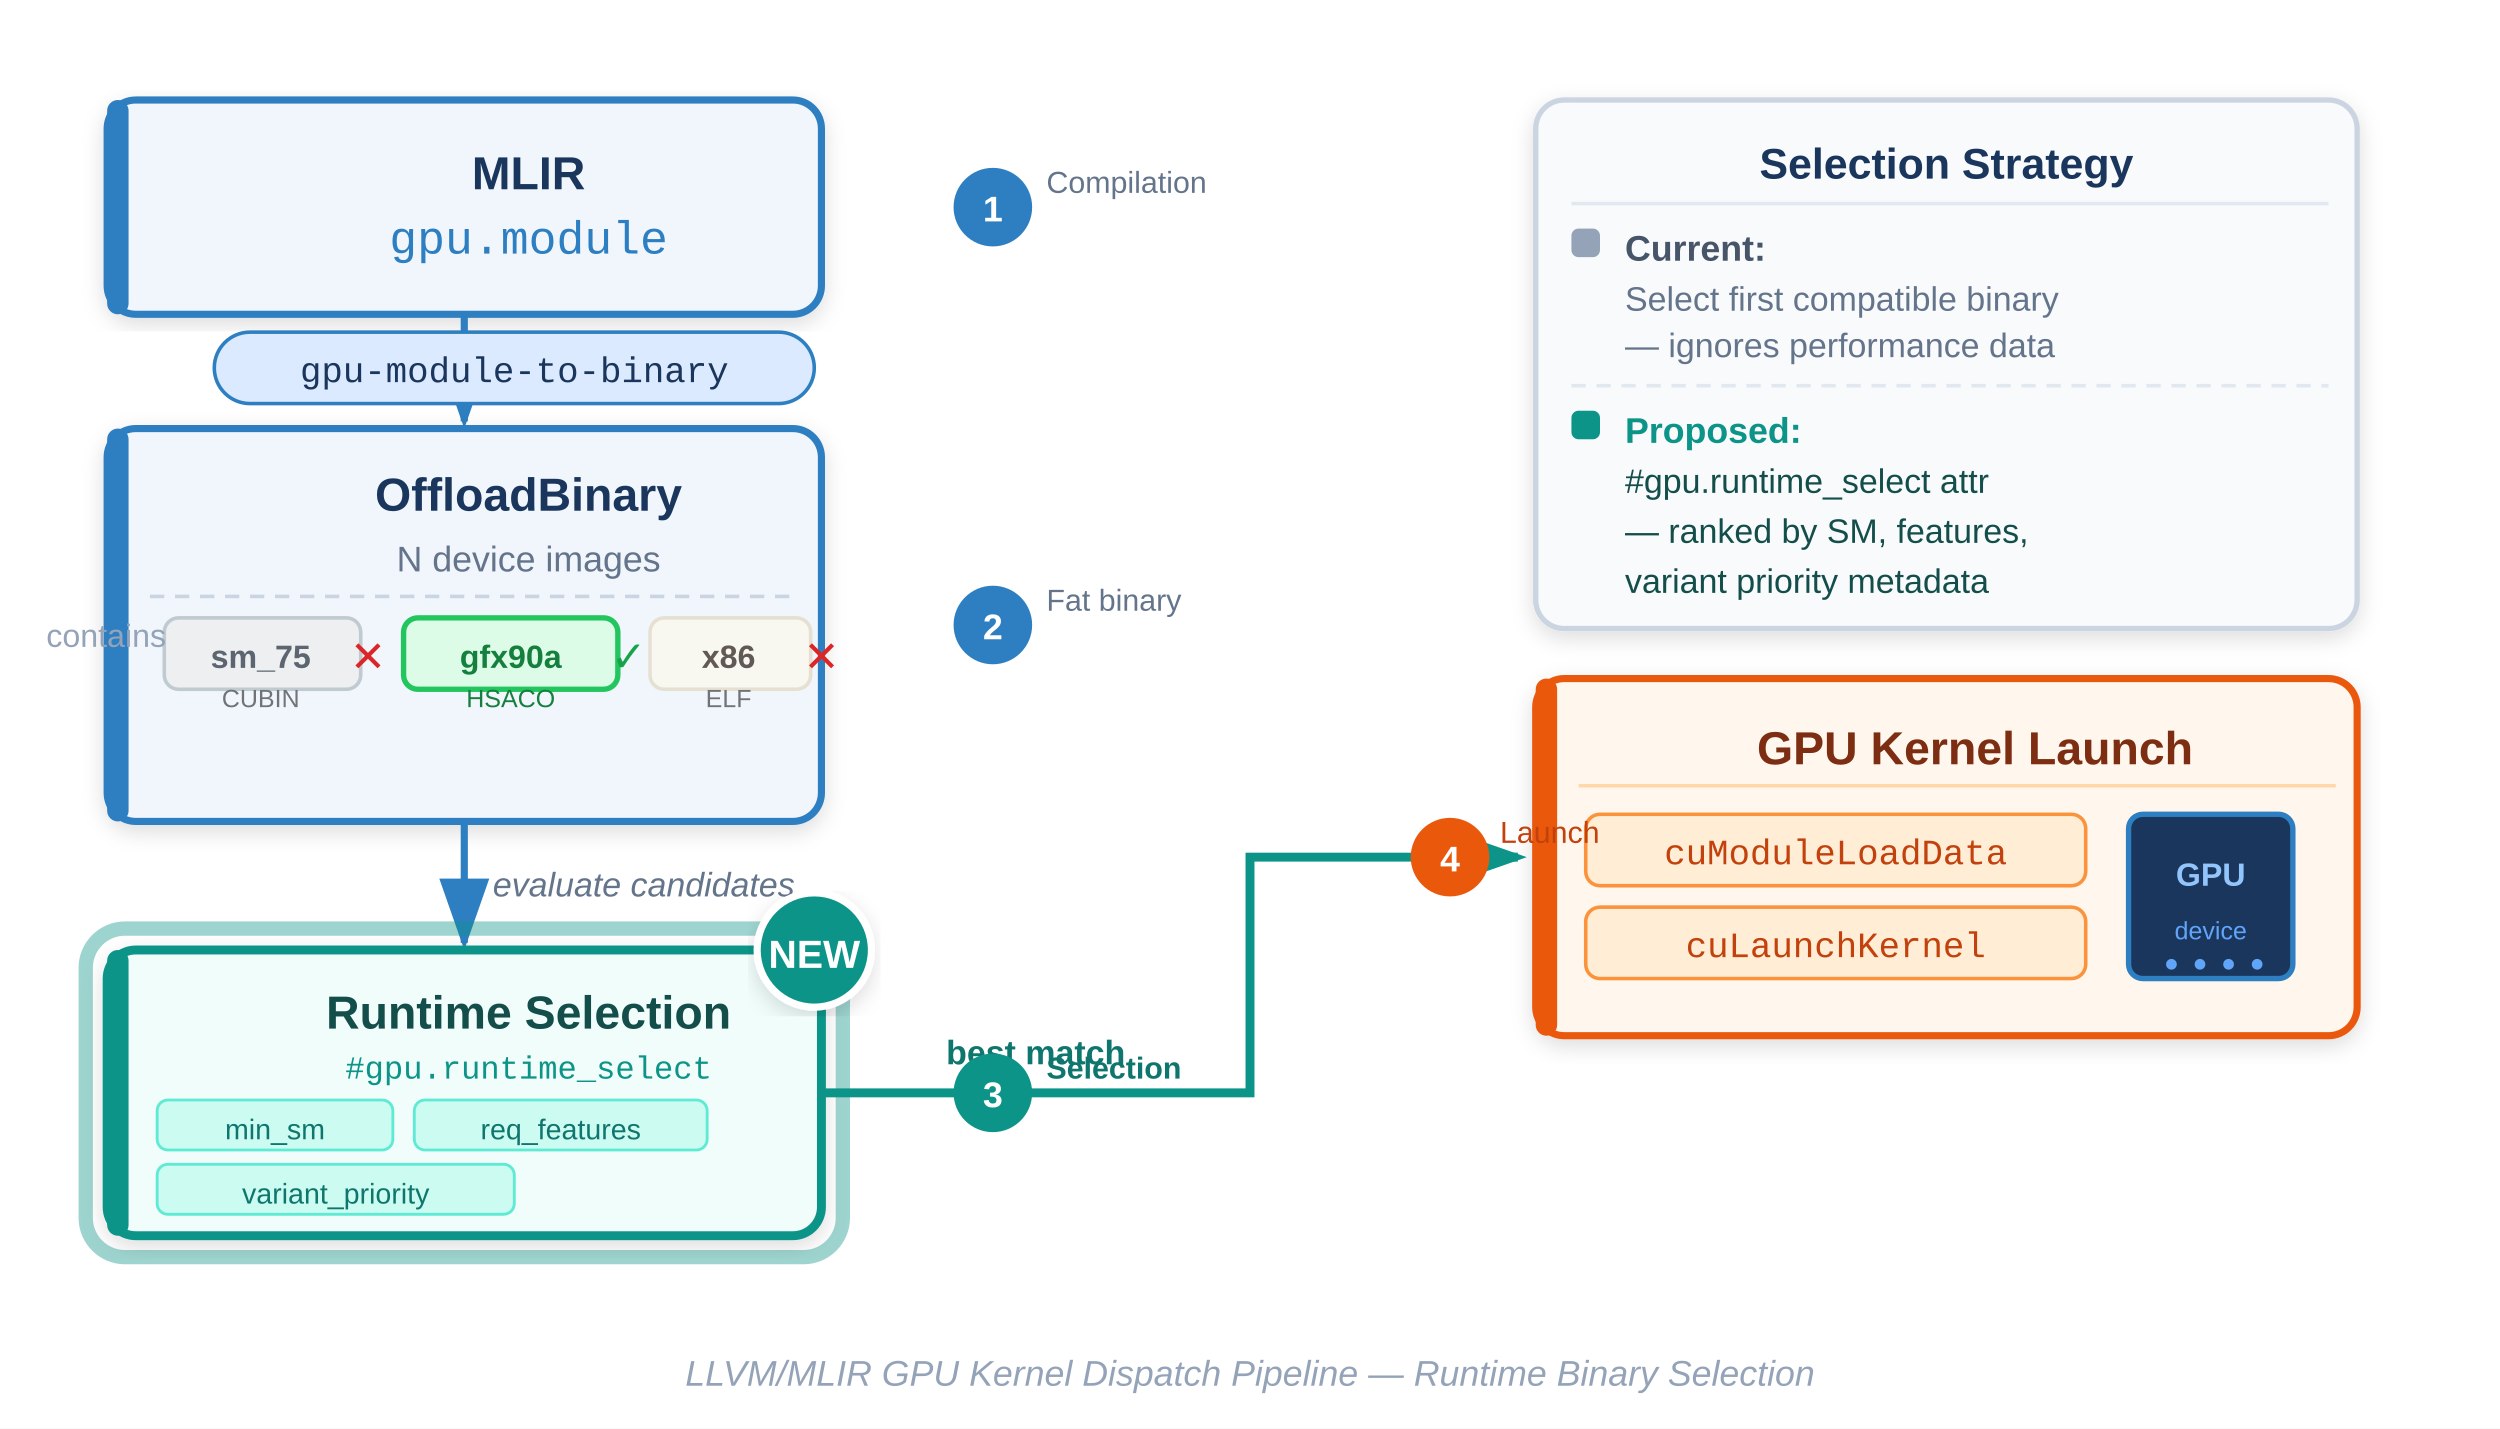
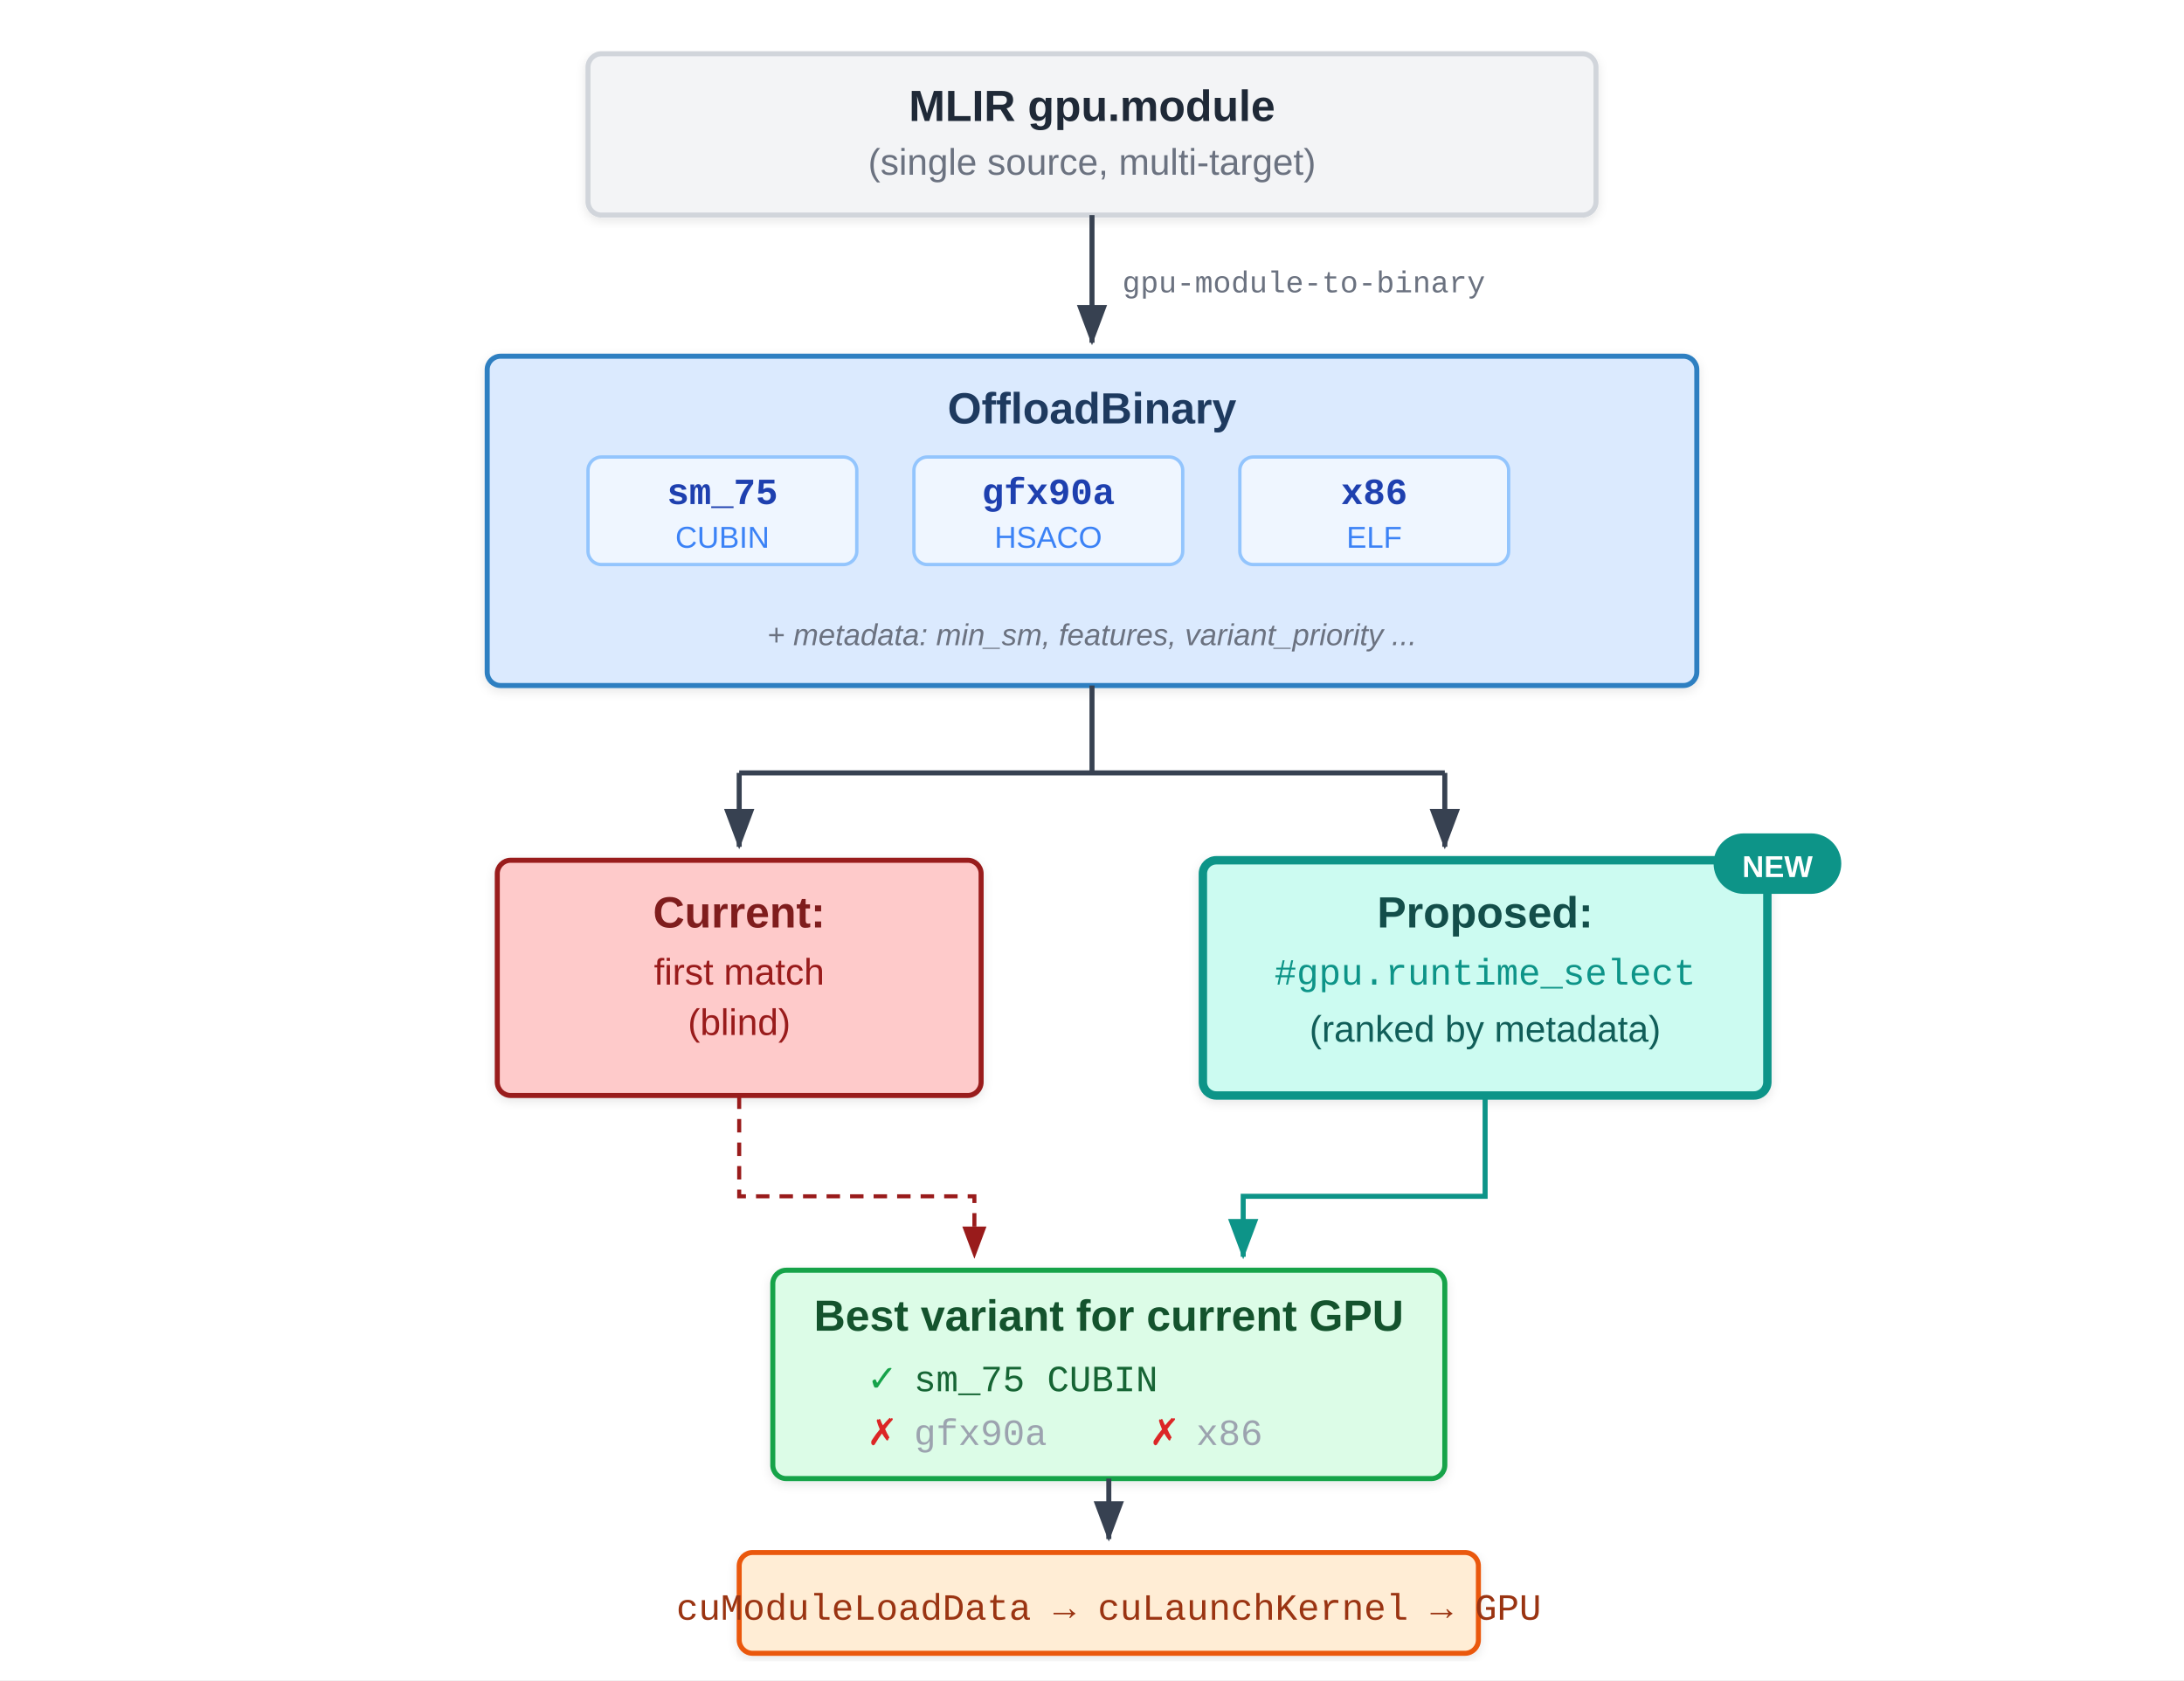
- <svg xmlns="http://www.w3.org/2000/svg" viewBox="0 0 700 400" width="700" height="400" font-family="Arial, Helvetica, sans-serif">
+ <svg xmlns="http://www.w3.org/2000/svg" viewBox="0 0 650 500" width="650" height="500" font-family="Arial, Helvetica, sans-serif">
  <defs>
-     <filter id="shadow" x="-8%" y="-8%" width="116%" height="116%">
-       <feDropShadow dx="0" dy="2" stdDeviation="3" flood-color="#00000022" />
+     <filter id="ds" x="-4%" y="-4%" width="108%" height="112%">
+       <feDropShadow dx="0" dy="1" stdDeviation="1.5" flood-color="rgba(0,0,0,0.1)" />
    </filter>
-     <filter id="desaturate">
-       <feColorMatrix type="saturate" values="0.15" />
-     </filter>
-     <marker id="arrow-blue" markerWidth="10" markerHeight="7" refX="9" refY="3.5" orient="auto">
-       <polygon points="0 0, 10 3.5, 0 7" fill="#2d7fc1" />
+     <marker id="ah" markerWidth="8" markerHeight="6" refX="7.5" refY="3" orient="auto">
+       <polygon points="0 0, 8 3, 0 6" fill="#374151" />
    </marker>
-     <marker id="arrow-teal" markerWidth="10" markerHeight="7" refX="9" refY="3.5" orient="auto">
-       <polygon points="0 0, 10 3.5, 0 7" fill="#0d9488" />
+     <marker id="ah-teal" markerWidth="8" markerHeight="6" refX="7.5" refY="3" orient="auto">
+       <polygon points="0 0, 8 3, 0 6" fill="#0d9488" />
    </marker>
-     <marker id="arrow-orange" markerWidth="10" markerHeight="7" refX="9" refY="3.5" orient="auto">
-       <polygon points="0 0, 10 3.5, 0 7" fill="#ea580c" />
-     </marker>
-     <marker id="arrow-dark" markerWidth="10" markerHeight="7" refX="9" refY="3.5" orient="auto">
-       <polygon points="0 0, 10 3.5, 0 7" fill="#1a365d" />
+     <marker id="ah-red" markerWidth="8" markerHeight="6" refX="7.5" refY="3" orient="auto">
+       <polygon points="0 0, 8 3, 0 6" fill="#991b1b" />
    </marker>
  </defs>
-   <rect width="700" height="400" fill="#ffffff" />
-   <g filter="url(#shadow)">
-     <rect x="30" y="28" width="200" height="60" rx="8" ry="8" fill="#f0f6fc" stroke="#2d7fc1" stroke-width="2" />
+   <rect width="650" height="500" fill="#ffffff" />
+   <g filter="url(#ds)">
+     <rect x="175" y="16" width="300" height="48" rx="4" ry="4" fill="#f3f4f6" stroke="#d1d5db" stroke-width="1.5" />
  </g>
-   <rect x="30" y="28" width="6" height="60" rx="3" ry="3" fill="#2d7fc1" />
-   <text x="148" y="53" text-anchor="middle" font-size="13" font-weight="bold" fill="#1a365d">MLIR</text>
-   <text x="148" y="71" text-anchor="middle" font-size="13" font-family="'Courier New', monospace" fill="#2d7fc1">gpu.module</text>
-   <line x1="130" y1="88" x2="130" y2="118" stroke="#2d7fc1" stroke-width="2" marker-end="url(#arrow-blue)" />
-   <rect x="60" y="93" width="168" height="20" rx="10" ry="10" fill="#dbeafe" stroke="#2d7fc1" stroke-width="1" />
-   <text x="144" y="107" text-anchor="middle" font-size="10" font-family="'Courier New', monospace" fill="#1a365d">gpu-module-to-binary</text>
-   <g filter="url(#shadow)">
-     <rect x="30" y="120" width="200" height="110" rx="8" ry="8" fill="#f0f6fc" stroke="#2d7fc1" stroke-width="2" />
+   <text x="325" y="36" text-anchor="middle" font-size="13" font-weight="bold" fill="#1f2937">MLIR gpu.module</text>
+   <text x="325" y="52" text-anchor="middle" font-size="11" fill="#6b7280">(single source, multi-target)</text>
+   <line x1="325" y1="64" x2="325" y2="102" stroke="#374151" stroke-width="1.5" marker-end="url(#ah)" />
+   <text x="334" y="87" font-size="9" fill="#6b7280" font-family="'Courier New', monospace">gpu-module-to-binary</text>
+   <g filter="url(#ds)">
+     <rect x="145" y="106" width="360" height="98" rx="4" ry="4" fill="#dbeafe" stroke="#2d7fc1" stroke-width="1.5" />
  </g>
-   <rect x="30" y="120" width="6" height="110" rx="3" ry="3" fill="#2d7fc1" />
-   <text x="148" y="143" text-anchor="middle" font-size="13" font-weight="bold" fill="#1a365d">OffloadBinary</text>
-   <text x="148" y="160" text-anchor="middle" font-size="10" fill="#64748b">N device images</text>
-   <line x1="42" y1="167" x2="224" y2="167" stroke="#cbd5e1" stroke-width="1" stroke-dasharray="4,3" />
-   <g filter="url(#desaturate)">
-     <rect x="46" y="173" width="55" height="20" rx="4" ry="4" fill="#e0f2fe" stroke="#7dd3fc" stroke-width="1" />
-     <text x="73" y="187" text-anchor="middle" font-size="9" font-weight="bold" fill="#0369a1">sm_75</text>
-     <text x="73" y="198" text-anchor="middle" font-size="7" fill="#64748b">CUBIN</text>
+   <text x="325" y="126" text-anchor="middle" font-size="13" font-weight="bold" fill="#1e3a5f">OffloadBinary</text>
+   <rect x="175" y="136" width="80" height="32" rx="4" ry="4" fill="#eff6ff" stroke="#93c5fd" stroke-width="1" />
+   <text x="215" y="150" text-anchor="middle" font-size="11" font-weight="bold" font-family="'Courier New', monospace" fill="#1e40af">sm_75</text>
+   <text x="215" y="163" text-anchor="middle" font-size="9" fill="#3b82f6">CUBIN</text>
+   <rect x="272" y="136" width="80" height="32" rx="4" ry="4" fill="#eff6ff" stroke="#93c5fd" stroke-width="1" />
+   <text x="312" y="150" text-anchor="middle" font-size="11" font-weight="bold" font-family="'Courier New', monospace" fill="#1e40af">gfx90a</text>
+   <text x="312" y="163" text-anchor="middle" font-size="9" fill="#3b82f6">HSACO</text>
+   <rect x="369" y="136" width="80" height="32" rx="4" ry="4" fill="#eff6ff" stroke="#93c5fd" stroke-width="1" />
+   <text x="409" y="150" text-anchor="middle" font-size="11" font-weight="bold" font-family="'Courier New', monospace" fill="#1e40af">x86</text>
+   <text x="409" y="163" text-anchor="middle" font-size="9" fill="#3b82f6">ELF</text>
+   <text x="325" y="192" text-anchor="middle" font-size="9" fill="#6b7280" font-style="italic">+ metadata: min_sm, features, variant_priority ...</text>
+   <line x1="325" y1="204" x2="325" y2="230" stroke="#374151" stroke-width="1.5" />
+   <line x1="220" y1="230" x2="430" y2="230" stroke="#374151" stroke-width="1.5" />
+   <line x1="220" y1="230" x2="220" y2="252" stroke="#374151" stroke-width="1.5" marker-end="url(#ah)" />
+   <line x1="430" y1="230" x2="430" y2="252" stroke="#374151" stroke-width="1.5" marker-end="url(#ah)" />
+   <g filter="url(#ds)">
+     <rect x="148" y="256" width="144" height="70" rx="4" ry="4" fill="#fecaca" stroke="#991b1b" stroke-width="1.5" />
  </g>
-   <text x="98" y="188" font-size="12" fill="#dc2626" font-weight="bold">✕</text>
-   <rect x="113" y="173" width="60" height="20" rx="4" ry="4" fill="#dcfce7" stroke="#22c55e" stroke-width="1.5" />
-   <text x="143" y="187" text-anchor="middle" font-size="9" font-weight="bold" fill="#15803d">gfx90a</text>
-   <text x="143" y="198" text-anchor="middle" font-size="7" fill="#15803d">HSACO</text>
-   <text x="171" y="188" font-size="12" fill="#16a34a" font-weight="bold">✓</text>
-   <g filter="url(#desaturate)">
-     <rect x="182" y="173" width="45" height="20" rx="4" ry="4" fill="#fef9c3" stroke="#fde047" stroke-width="1" />
-     <text x="204" y="187" text-anchor="middle" font-size="9" font-weight="bold" fill="#854d0e">x86</text>
-     <text x="204" y="198" text-anchor="middle" font-size="7" fill="#64748b">ELF</text>
+   <text x="220" y="276" text-anchor="middle" font-size="13" font-weight="bold" fill="#7f1d1d">Current:</text>
+   <text x="220" y="293" text-anchor="middle" font-size="11" fill="#991b1b">first match</text>
+   <text x="220" y="308" text-anchor="middle" font-size="11" fill="#991b1b">(blind)</text>
+   <g filter="url(#ds)">
+     <rect x="358" y="256" width="168" height="70" rx="4" ry="4" fill="#ccfbf1" stroke="#0d9488" stroke-width="2.5" />
  </g>
-   <text x="225" y="188" font-size="12" fill="#dc2626" font-weight="bold">✕</text>
-   <line x1="130" y1="230" x2="130" y2="264" stroke="#2d7fc1" stroke-width="2" marker-end="url(#arrow-blue)" />
-   <text x="138" y="251" font-size="9.5" fill="#64748b" font-style="italic">evaluate candidates</text>
-   <rect x="24" y="260" width="212" height="92" rx="11" ry="11" fill="none" stroke="#0d948866" stroke-width="4" />
-   <g filter="url(#shadow)">
-     <rect x="30" y="266" width="200" height="80" rx="8" ry="8" fill="#f0fdfa" stroke="#0d9488" stroke-width="2.5" />
+   <text x="442" y="276" text-anchor="middle" font-size="13" font-weight="bold" fill="#134e4a">Proposed:</text>
+   <text x="442" y="293" text-anchor="middle" font-size="11" font-family="'Courier New', monospace" fill="#0d9488">#gpu.runtime_select</text>
+   <text x="442" y="310" text-anchor="middle" font-size="11" fill="#115e59">(ranked by metadata)</text>
+   <rect x="510" y="248" width="38" height="18" rx="9" ry="9" fill="#0d9488" />
+   <text x="529" y="261" text-anchor="middle" font-size="9" font-weight="bold" fill="#ffffff">NEW</text>
+   <path d="M 220 326 L 220 356 L 290 356 L 290 374" stroke="#991b1b" stroke-width="1.2" fill="none" stroke-dasharray="4,3" marker-end="url(#ah-red)" />
+   <path d="M 442 326 L 442 356 L 370 356 L 370 374" stroke="#0d9488" stroke-width="1.5" fill="none" marker-end="url(#ah-teal)" />
+   <g filter="url(#ds)">
+     <rect x="230" y="378" width="200" height="62" rx="4" ry="4" fill="#dcfce7" stroke="#16a34a" stroke-width="1.5" />
  </g>
-   <rect x="30" y="266" width="6" height="80" rx="3" ry="3" fill="#0d9488" />
-   <text x="148" y="288" text-anchor="middle" font-size="13" font-weight="bold" fill="#134e4a">Runtime Selection</text>
-   <text x="148" y="302" text-anchor="middle" font-size="9" font-family="'Courier New', monospace" fill="#0d9488">#gpu.runtime_select</text>
-   <rect x="44" y="308" width="66" height="14" rx="3" ry="3" fill="#ccfbf1" stroke="#5eead4" stroke-width="0.8" />
-   <text x="77" y="319" text-anchor="middle" font-size="8" fill="#0f766e">min_sm</text>
-   <rect x="116" y="308" width="82" height="14" rx="3" ry="3" fill="#ccfbf1" stroke="#5eead4" stroke-width="0.8" />
-   <text x="157" y="319" text-anchor="middle" font-size="8" fill="#0f766e">req_features</text>
-   <rect x="44" y="326" width="100" height="14" rx="3" ry="3" fill="#ccfbf1" stroke="#5eead4" stroke-width="0.8" />
-   <text x="94" y="337" text-anchor="middle" font-size="8" fill="#0f766e">variant_priority</text>
-   <circle cx="228" cy="266" r="16" fill="#0d9488" stroke="#fff" stroke-width="2" filter="url(#shadow)" />
-   <text x="228" y="271" text-anchor="middle" font-size="11" font-weight="bold" fill="#ffffff">NEW</text>
-   <g filter="url(#shadow)">
-     <rect x="430" y="190" width="230" height="100" rx="8" ry="8" fill="#fff7ed" stroke="#ea580c" stroke-width="2" />
+   <text x="330" y="396" text-anchor="middle" font-size="13" font-weight="bold" fill="#14532d">Best variant for current GPU</text>
+   <text x="258" y="414" font-size="11" fill="#16a34a" font-weight="bold">✓</text>
+   <text x="272" y="414" font-size="11" font-family="'Courier New', monospace" fill="#166534">sm_75 CUBIN</text>
+   <text x="258" y="430" font-size="11" fill="#dc2626" font-weight="bold">✗</text>
+   <text x="272" y="430" font-size="11" font-family="'Courier New', monospace" fill="#9ca3af">gfx90a</text>
+   <text x="342" y="430" font-size="11" fill="#dc2626" font-weight="bold">✗</text>
+   <text x="356" y="430" font-size="11" font-family="'Courier New', monospace" fill="#9ca3af">x86</text>
+   <line x1="330" y1="440" x2="330" y2="458" stroke="#374151" stroke-width="1.5" marker-end="url(#ah)" />
+   <g filter="url(#ds)">
+     <rect x="220" y="462" width="220" height="30" rx="4" ry="4" fill="#ffedd5" stroke="#ea580c" stroke-width="1.5" />
  </g>
-   <rect x="430" y="190" width="6" height="100" rx="3" ry="3" fill="#ea580c" />
-   <text x="553" y="214" text-anchor="middle" font-size="13" font-weight="bold" fill="#7c2d12">GPU Kernel Launch</text>
-   <line x1="442" y1="220" x2="654" y2="220" stroke="#fed7aa" stroke-width="1" />
-   <rect x="444" y="228" width="140" height="20" rx="4" ry="4" fill="#ffedd5" stroke="#fb923c" stroke-width="1" />
-   <text x="514" y="242" text-anchor="middle" font-size="10" font-family="'Courier New', monospace" fill="#c2410c">cuModuleLoadData</text>
-   <rect x="444" y="254" width="140" height="20" rx="4" ry="4" fill="#ffedd5" stroke="#fb923c" stroke-width="1" />
-   <text x="514" y="268" text-anchor="middle" font-size="10" font-family="'Courier New', monospace" fill="#c2410c">cuLaunchKernel</text>
-   <rect x="596" y="228" width="46" height="46" rx="4" ry="4" fill="#1a365d" stroke="#2d7fc1" stroke-width="1.5" />
-   <text x="619" y="248" text-anchor="middle" font-size="9" fill="#93c5fd" font-weight="bold">GPU</text>
-   <text x="619" y="263" text-anchor="middle" font-size="7" fill="#60a5fa">device</text>
-   <circle cx="608" cy="270" r="1.5" fill="#60a5fa" />
-   <circle cx="616" cy="270" r="1.5" fill="#60a5fa" />
-   <circle cx="624" cy="270" r="1.5" fill="#60a5fa" />
-   <circle cx="632" cy="270" r="1.5" fill="#60a5fa" />
-   <path d="M 230 306 L 350 306 L 350 240 L 425 240" stroke="#0d9488" stroke-width="2.5" fill="none" stroke-dasharray="none" marker-end="url(#arrow-teal)" />
-   <text x="290" y="298" text-anchor="middle" font-size="9.5" fill="#0f766e" font-weight="bold">best match</text>
-   <rect x="430" y="28" width="230" height="148" rx="8" ry="8" fill="#f8fafc" stroke="#cbd5e1" stroke-width="1.5" filter="url(#shadow)" />
-   <text x="545" y="50" text-anchor="middle" font-size="12" font-weight="bold" fill="#1a365d">Selection Strategy</text>
-   <line x1="440" y1="57" x2="652" y2="57" stroke="#e2e8f0" stroke-width="1" />
-   <rect x="440" y="64" width="8" height="8" rx="2" fill="#94a3b8" />
-   <text x="455" y="73" font-size="10" fill="#475569" font-weight="bold">Current:</text>
-   <text x="455" y="87" font-size="9.5" fill="#64748b">Select first compatible binary</text>
-   <text x="455" y="100" font-size="9.5" fill="#64748b">— ignores performance data</text>
-   <line x1="440" y1="108" x2="652" y2="108" stroke="#e2e8f0" stroke-width="1" stroke-dasharray="4,3" />
-   <rect x="440" y="115" width="8" height="8" rx="2" fill="#0d9488" />
-   <text x="455" y="124" font-size="10" fill="#0d9488" font-weight="bold">Proposed:</text>
-   <text x="455" y="138" font-size="9.5" fill="#134e4a">#gpu.runtime_select attr</text>
-   <text x="455" y="152" font-size="9.5" fill="#134e4a">— ranked by SM, features,</text>
-   <text x="455" y="166" font-size="9.5" fill="#134e4a">  variant priority metadata</text>
-   <text x="350" y="388" text-anchor="middle" font-size="10" fill="#94a3b8" font-style="italic">
-     LLVM/MLIR GPU Kernel Dispatch Pipeline — Runtime Binary Selection
-   </text>
-   <text x="18" y="178" font-size="9" fill="#94a3b8" transform="rotate(-90,18,178)" text-anchor="middle" writing-mode="vertical-rl">contains</text>
-   <circle cx="278" cy="58" r="11" fill="#2d7fc1" />
-   <text x="278" y="62" text-anchor="middle" font-size="10" font-weight="bold" fill="#fff">1</text>
-   <circle cx="278" cy="175" r="11" fill="#2d7fc1" />
-   <text x="278" y="179" text-anchor="middle" font-size="10" font-weight="bold" fill="#fff">2</text>
-   <circle cx="278" cy="306" r="11" fill="#0d9488" />
-   <text x="278" y="310" text-anchor="middle" font-size="10" font-weight="bold" fill="#fff">3</text>
-   <circle cx="406" cy="240" r="11" fill="#ea580c" />
-   <text x="406" y="244" text-anchor="middle" font-size="10" font-weight="bold" fill="#fff">4</text>
-   <text x="293" y="54" font-size="8.5" fill="#64748b">Compilation</text>
-   <text x="293" y="171" font-size="8.5" fill="#64748b">Fat binary</text>
-   <text x="293" y="302" font-size="8.5" fill="#0f766e" font-weight="bold">Selection</text>
-   <text x="420" y="236" font-size="8.5" fill="#c2410c">Launch</text>
+   <text x="330" y="482" text-anchor="middle" font-size="11" font-family="'Courier New', monospace" fill="#9a3412">cuModuleLoadData → cuLaunchKernel → GPU</text>
</svg>
